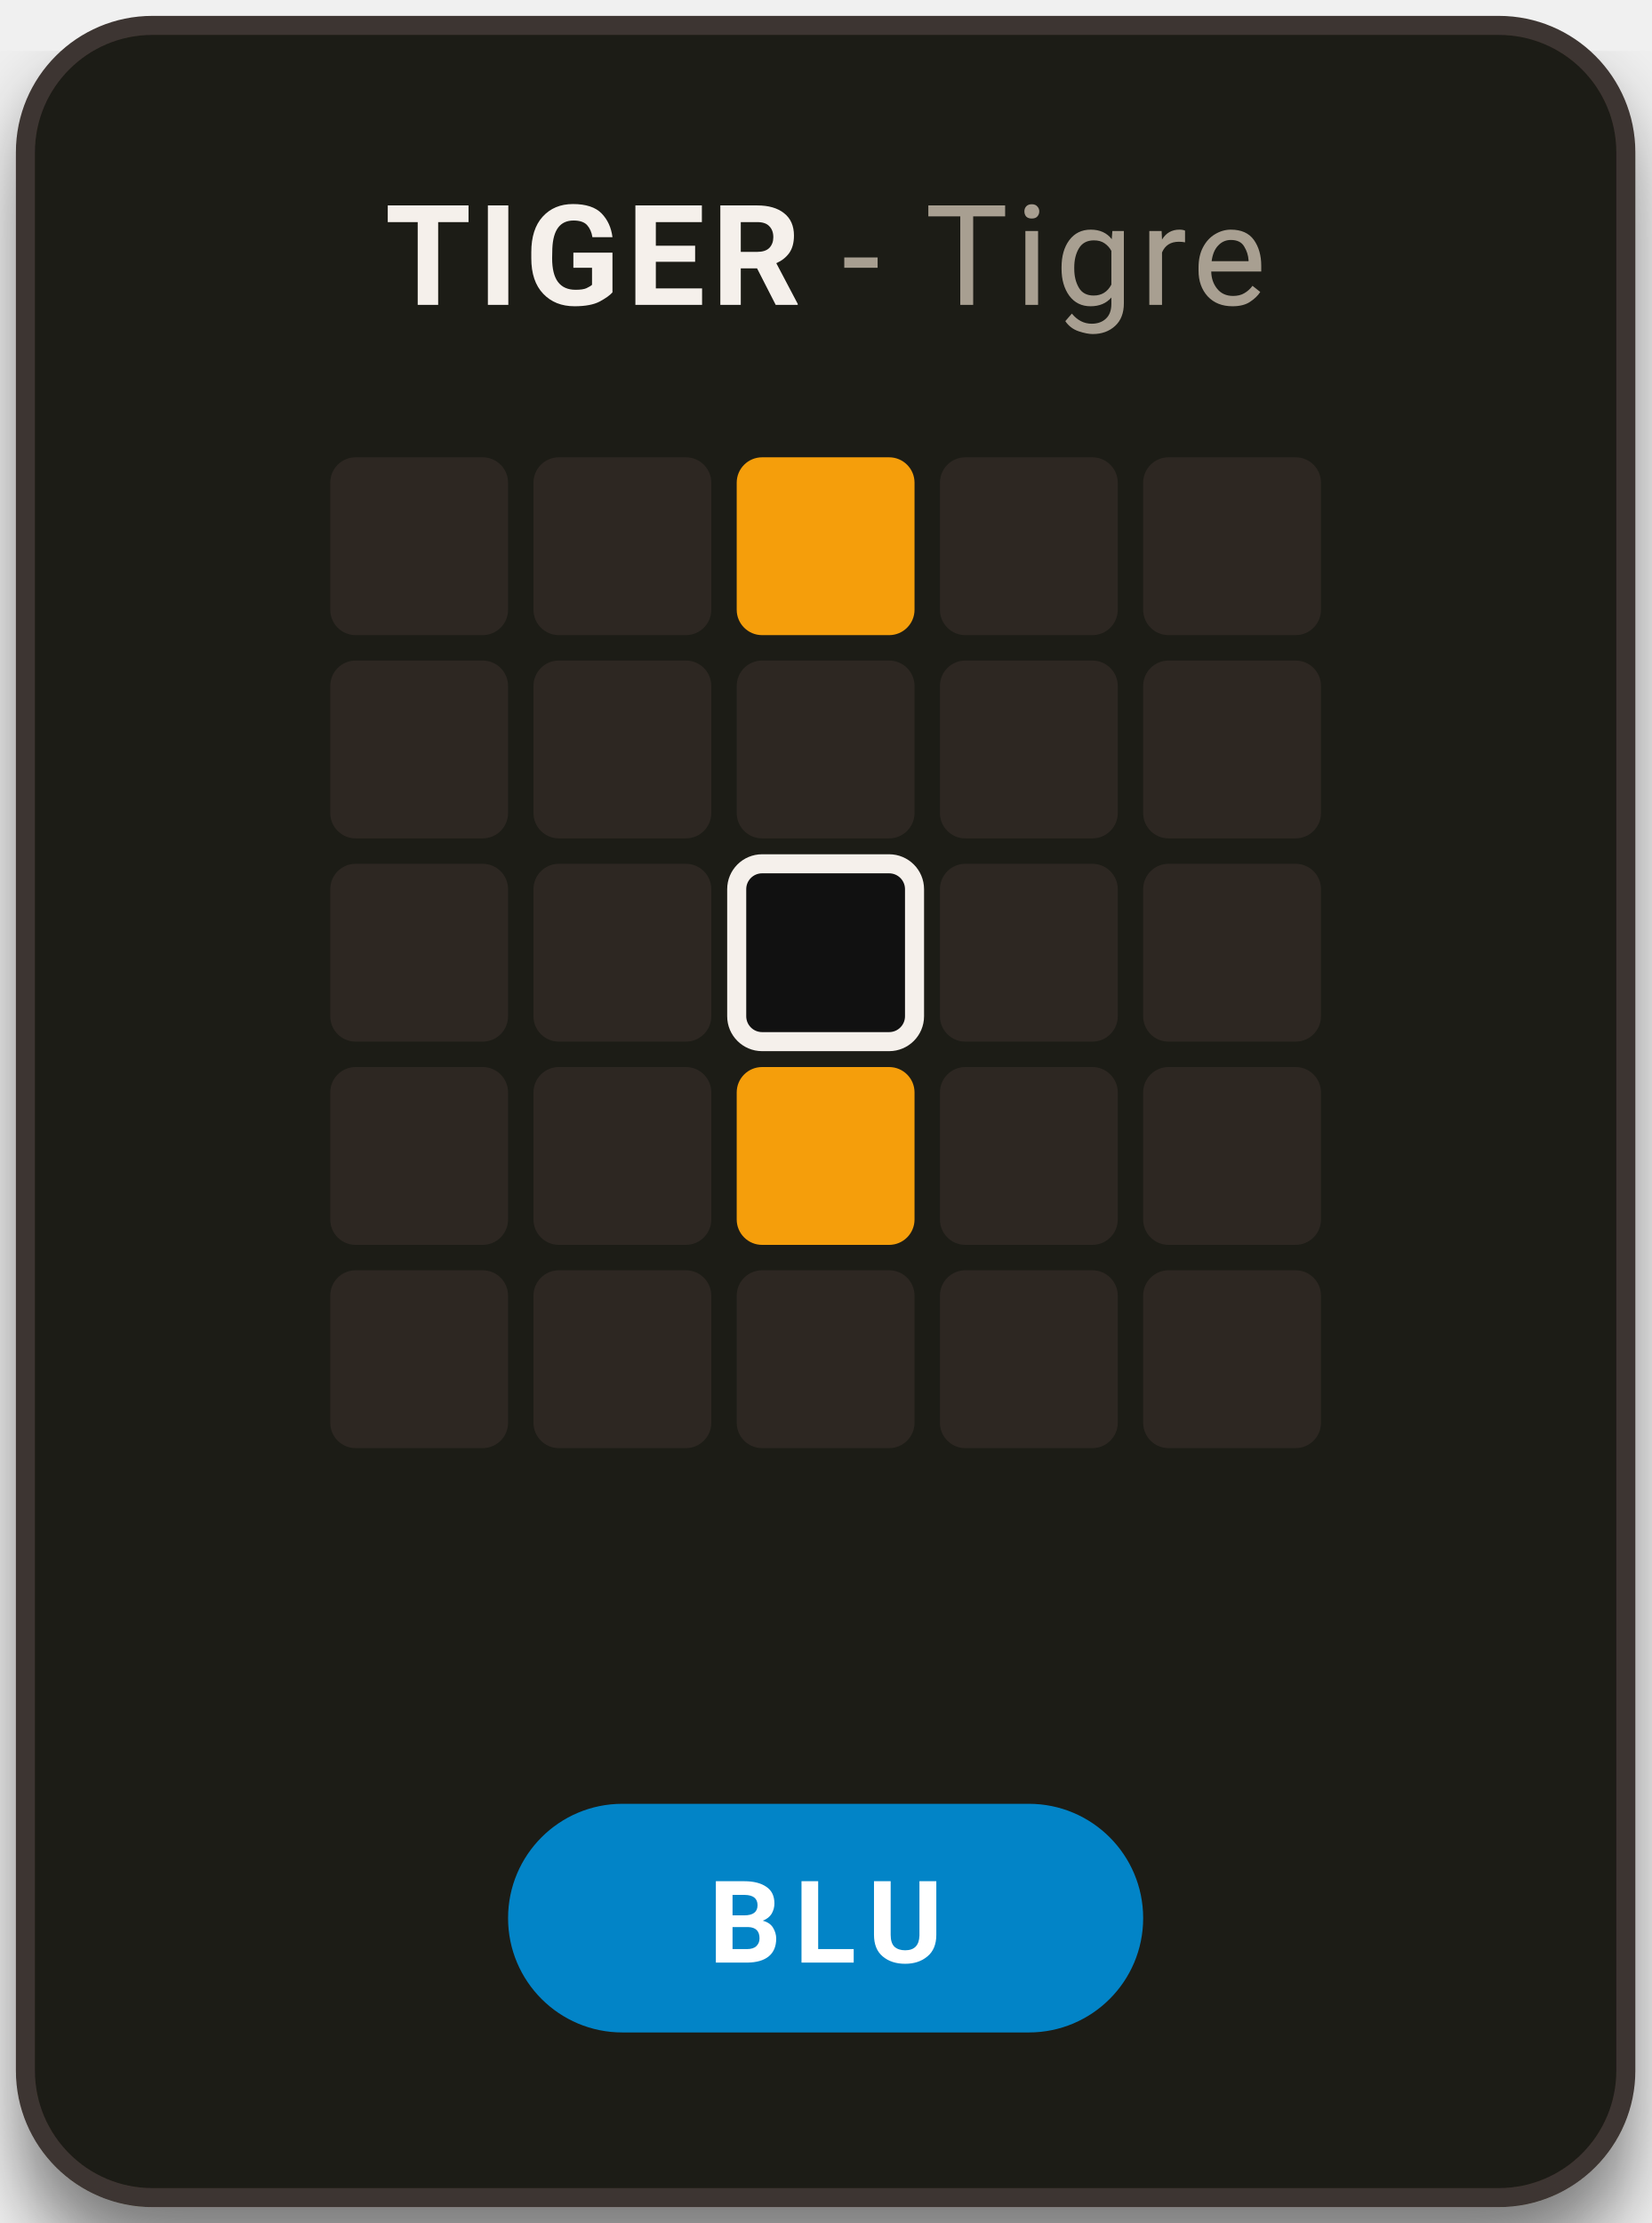
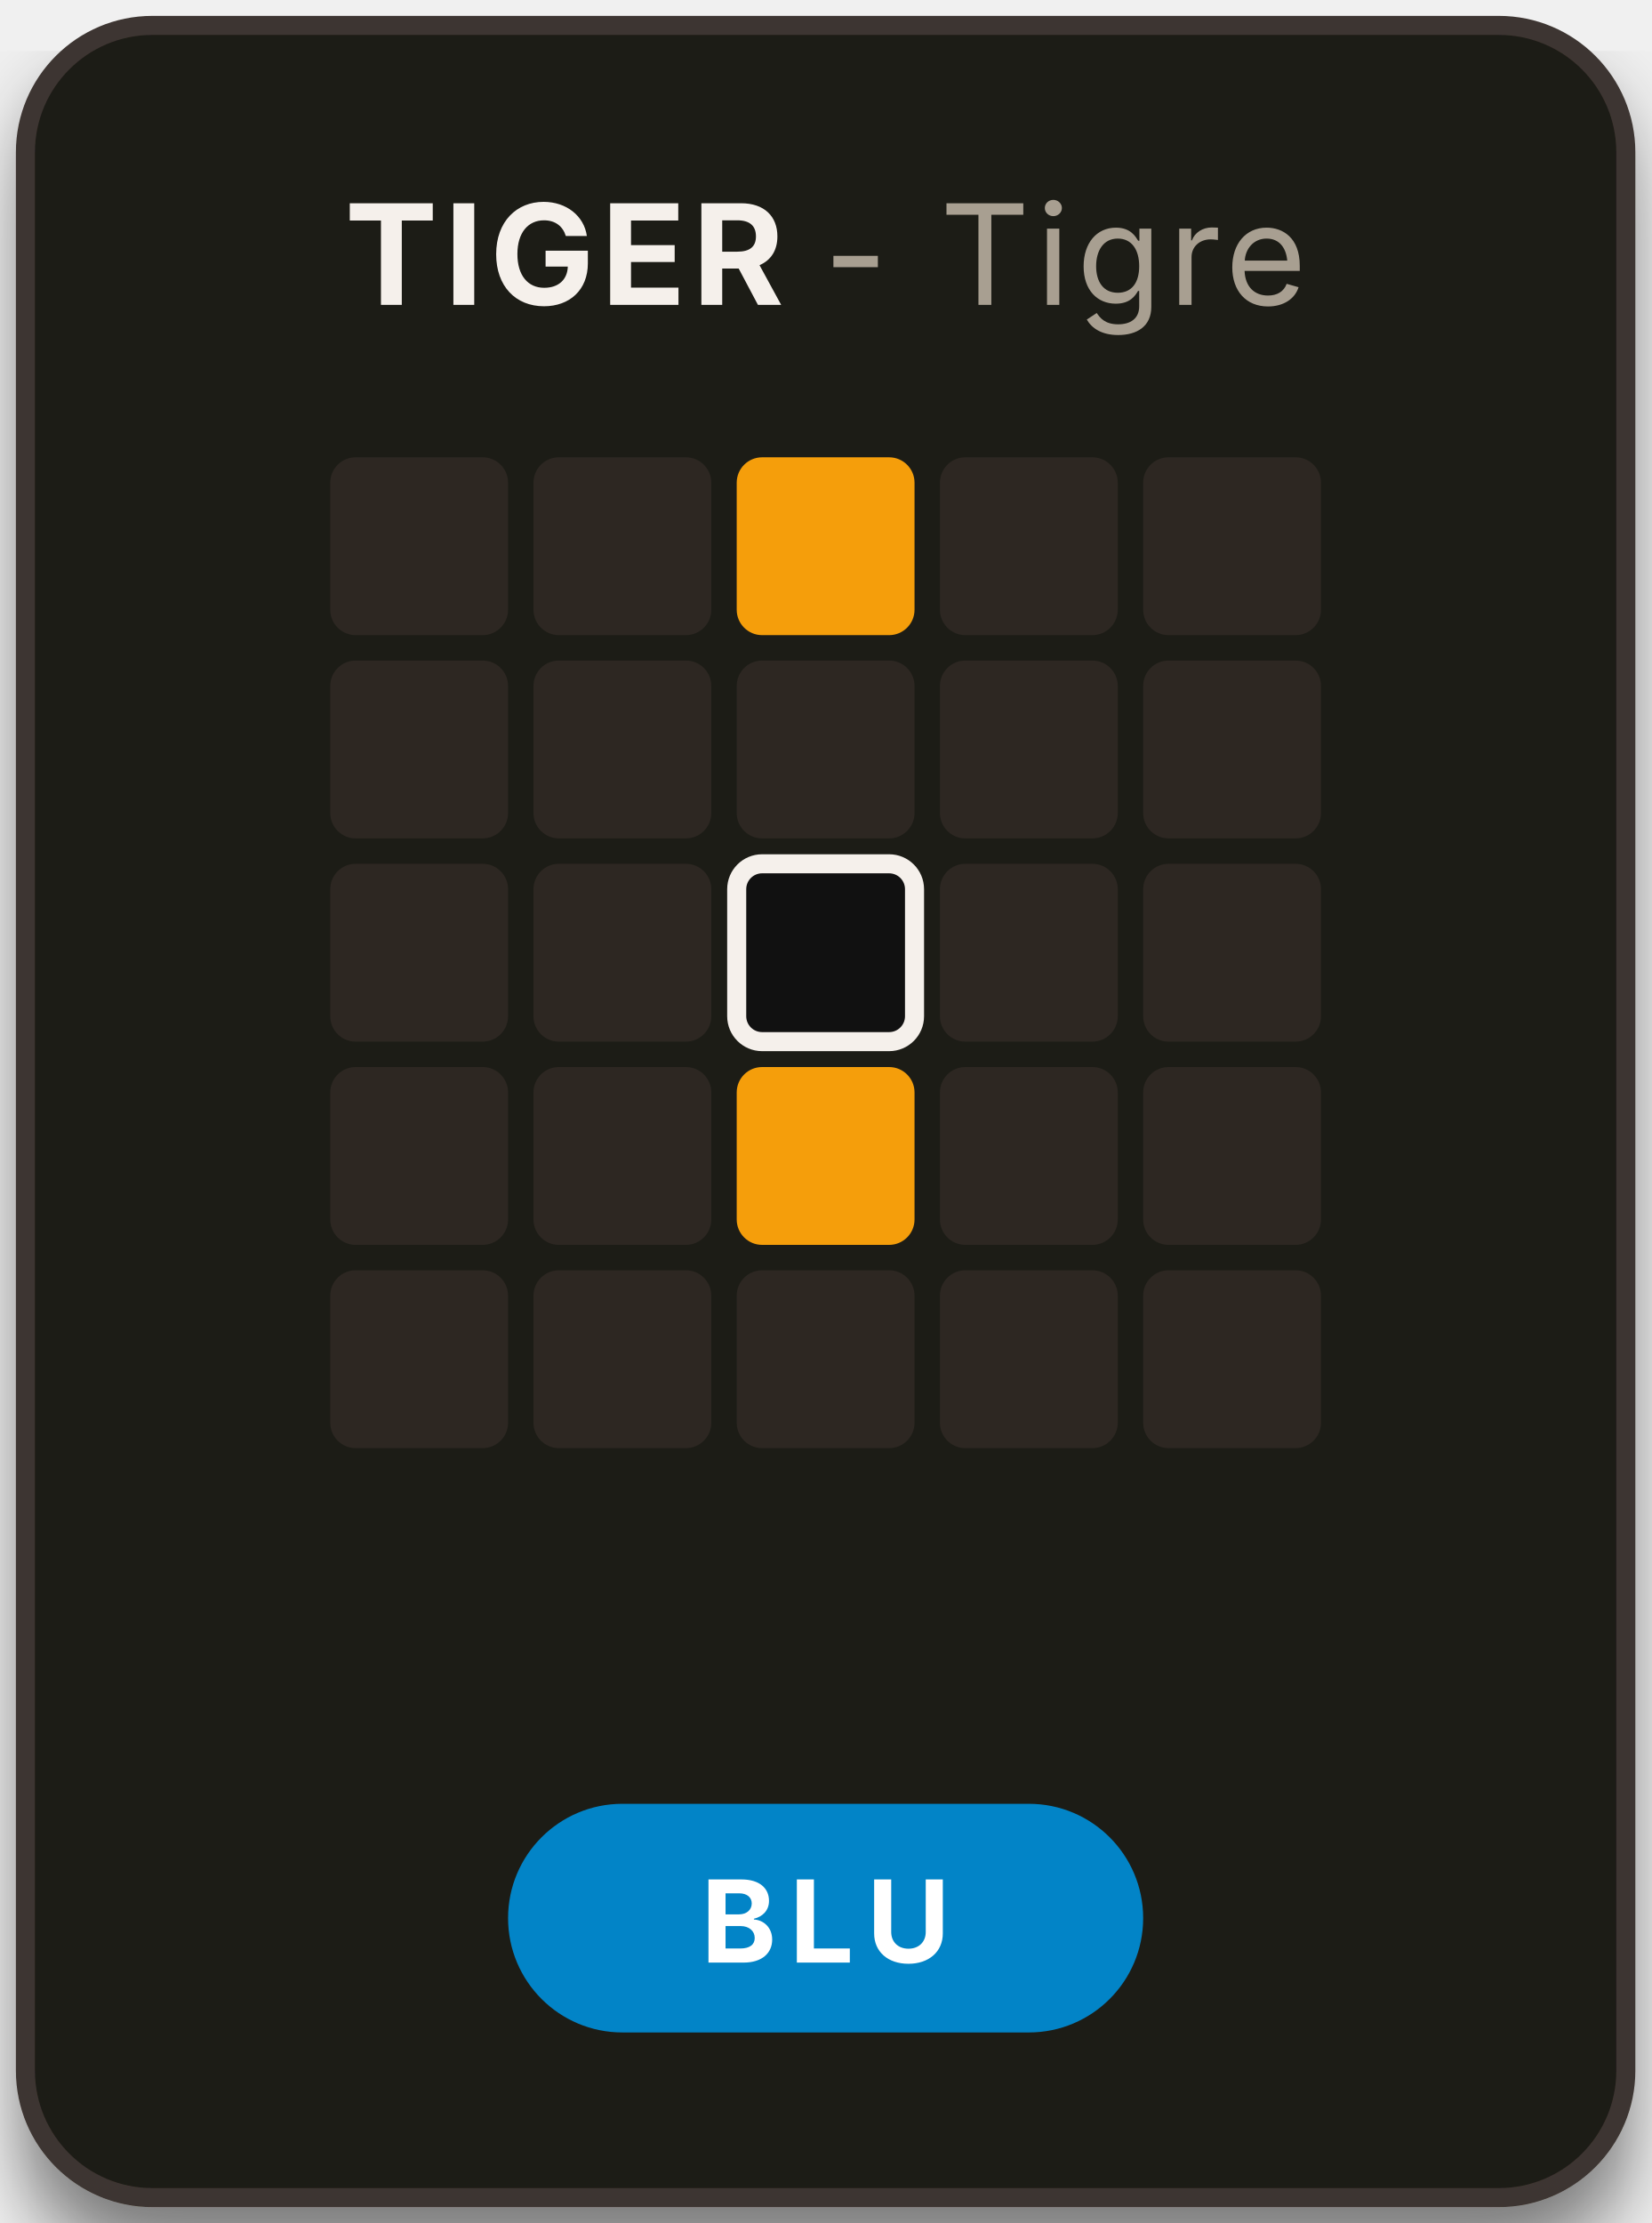
<svg xmlns="http://www.w3.org/2000/svg" viewBox="0 0 130 175" width="130" height="175">
  <defs>
    <filter id="shadow_tiger" x="-10%" y="-10%" width="120%" height="120%">
      <feDropShadow dx="0" dy="4" stdDeviation="3" flood-color="#000" flood-opacity="0.5" />
    </filter>
  </defs>
  <rect x="2" y="2" width="126" height="171" rx="10" fill="#1e1b18" stroke="#3d3630" stroke-width="1.5" filter="url(#shadow_tiger)" />
-   <text x="65" y="24" text-anchor="middle" font-family="-apple-system, BlinkMacSystemFont, 'Segoe UI', Roboto, sans-serif" font-size="11" font-weight="bold" fill="#f5f0eb" letter-spacing="0.5">
+   <text x="65" y="24" text-anchor="middle" font-family="-apple-system, BlinkMacSystemFont, sans-serif" font-size="11" font-weight="bold" fill="#f5f0eb" letter-spacing="0.5">
    TIGER <tspan font-weight="normal" fill="#a89f91">- Tigre</tspan>
  </text>
  <g transform="translate(26, 36)">
    <rect x="0" y="0" width="14" height="14" rx="2" fill="#2d2722" />
    <rect x="16" y="0" width="14" height="14" rx="2" fill="#2d2722" />
    <rect x="32" y="0" width="14" height="14" rx="2" fill="#f59e0b" />
    <rect x="48" y="0" width="14" height="14" rx="2" fill="#2d2722" />
    <rect x="64" y="0" width="14" height="14" rx="2" fill="#2d2722" />
    <rect x="0" y="16" width="14" height="14" rx="2" fill="#2d2722" />
    <rect x="16" y="16" width="14" height="14" rx="2" fill="#2d2722" />
    <rect x="32" y="16" width="14" height="14" rx="2" fill="#2d2722" />
    <rect x="48" y="16" width="14" height="14" rx="2" fill="#2d2722" />
    <rect x="64" y="16" width="14" height="14" rx="2" fill="#2d2722" />
    <rect x="0" y="32" width="14" height="14" rx="2" fill="#2d2722" />
    <rect x="16" y="32" width="14" height="14" rx="2" fill="#2d2722" />
    <rect x="32" y="32" width="14" height="14" rx="2" fill="#111111" stroke="#f5f0eb" stroke-width="1.5" />
    <rect x="48" y="32" width="14" height="14" rx="2" fill="#2d2722" />
    <rect x="64" y="32" width="14" height="14" rx="2" fill="#2d2722" />
    <rect x="0" y="48" width="14" height="14" rx="2" fill="#2d2722" />
    <rect x="16" y="48" width="14" height="14" rx="2" fill="#2d2722" />
    <rect x="32" y="48" width="14" height="14" rx="2" fill="#f59e0b" />
    <rect x="48" y="48" width="14" height="14" rx="2" fill="#2d2722" />
    <rect x="64" y="48" width="14" height="14" rx="2" fill="#2d2722" />
    <rect x="0" y="64" width="14" height="14" rx="2" fill="#2d2722" />
    <rect x="16" y="64" width="14" height="14" rx="2" fill="#2d2722" />
    <rect x="32" y="64" width="14" height="14" rx="2" fill="#2d2722" />
    <rect x="48" y="64" width="14" height="14" rx="2" fill="#2d2722" />
    <rect x="64" y="64" width="14" height="14" rx="2" fill="#2d2722" />
  </g>
  <g transform="translate(40, 142)">
    <rect width="50" height="18" rx="9" fill="#0284c7" />
-     <text x="25" y="12.5" text-anchor="middle" font-family="-apple-system, BlinkMacSystemFont, 'Segoe UI', Roboto, sans-serif" font-size="9" font-weight="bold" fill="#ffffff" letter-spacing="1">BLU</text>
+     <text x="25" y="12.5" text-anchor="middle" font-family="-apple-system, BlinkMacSystemFont, sans-serif" font-size="9" font-weight="bold" fill="#ffffff" letter-spacing="1">BLU</text>
  </g>
</svg>
